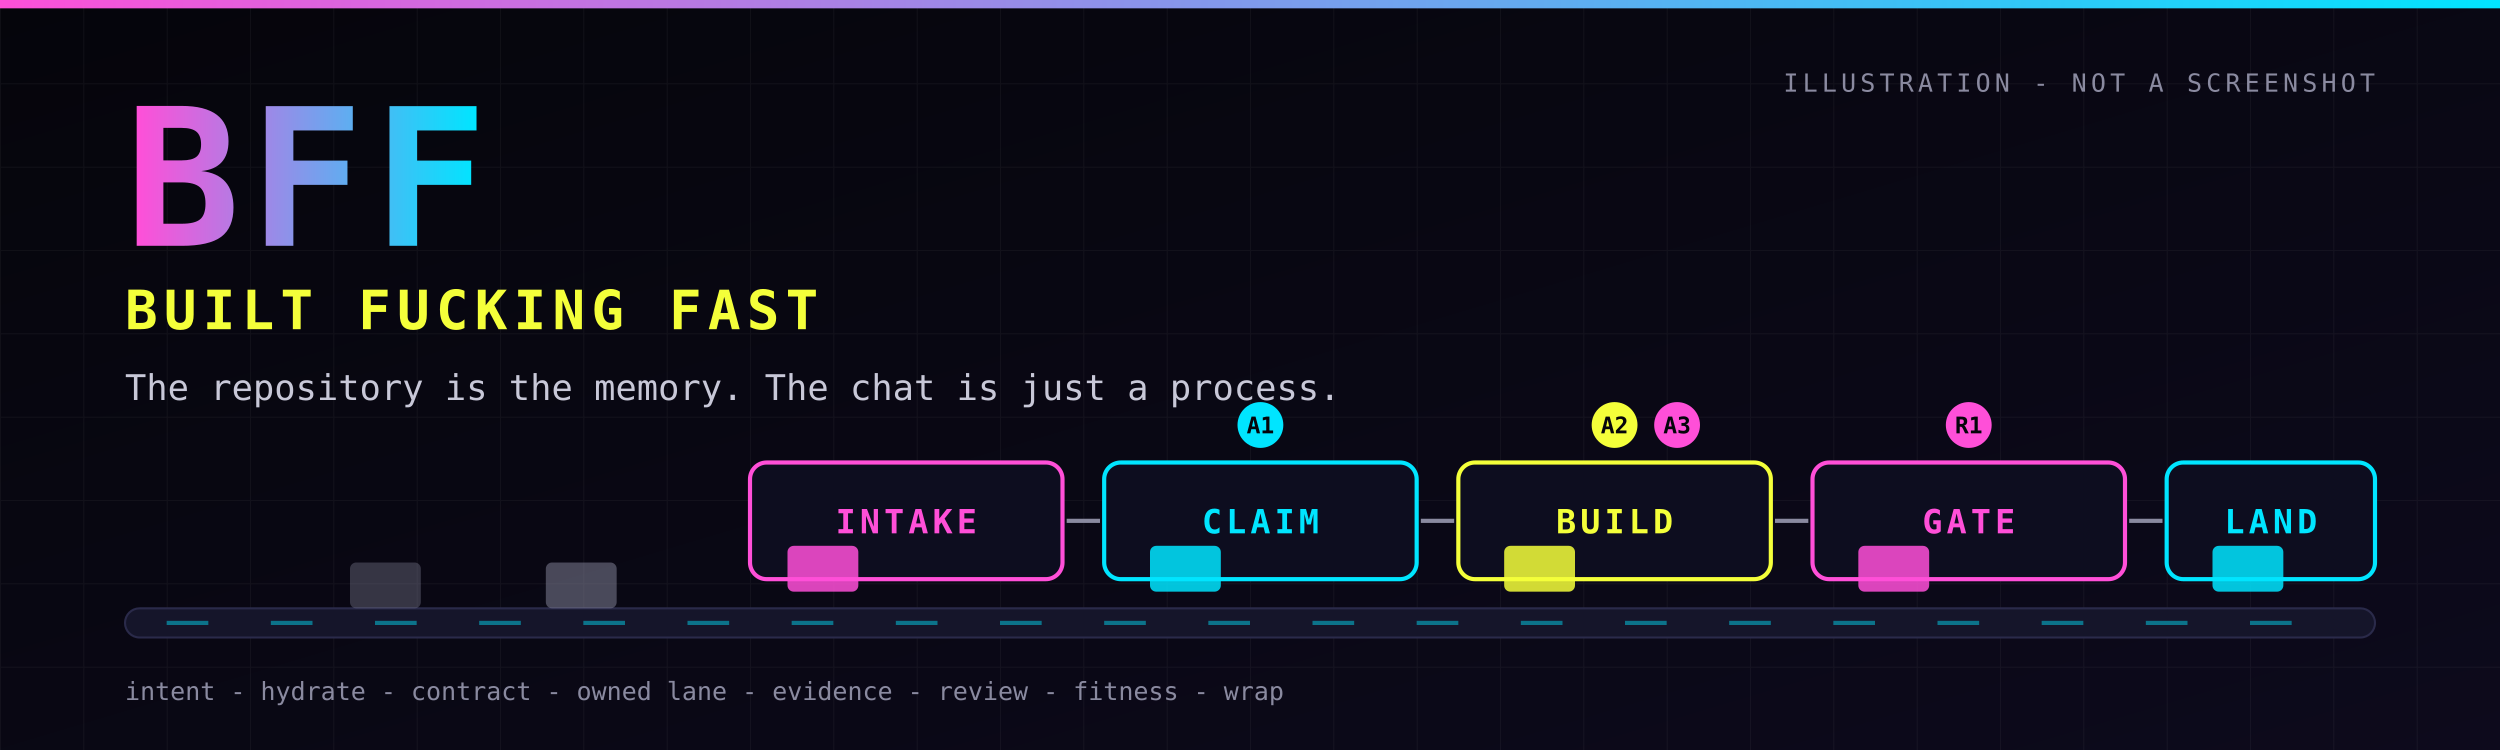
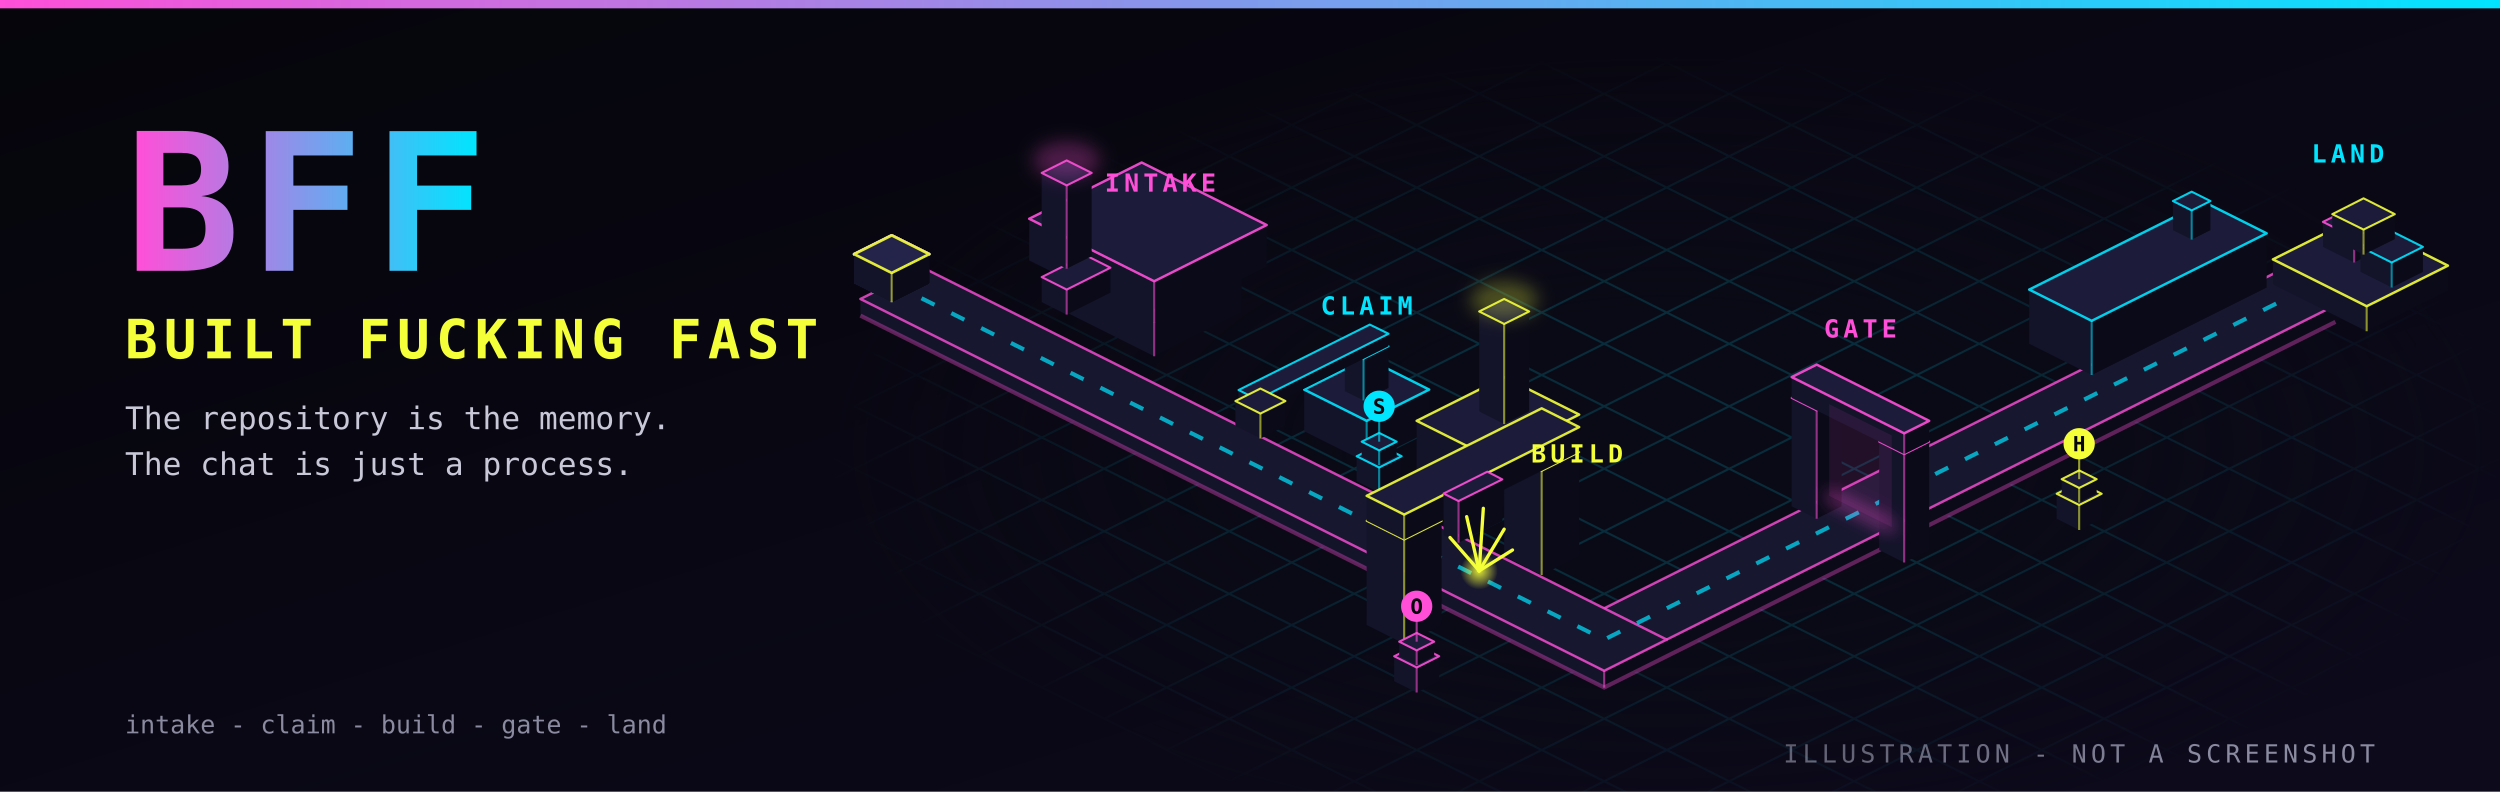
- <svg xmlns="http://www.w3.org/2000/svg" viewBox="0 0 1200 360" width="1200" height="360" role="img" aria-labelledby="t d">
+ <svg xmlns="http://www.w3.org/2000/svg" viewBox="0 0 1200 380" width="1200" height="380" role="img" aria-labelledby="t d">
  <defs>
    <linearGradient id="bg" x1="0" y1="0" x2="1" y2="1">
      <stop offset="0" stop-color="#05050b" />
      <stop offset="1" stop-color="#0d0a1c" />
    </linearGradient>
    <linearGradient id="word" x1="0" y1="0" x2="1" y2="0">
      <stop offset="0" stop-color="#ff4fd8" />
      <stop offset="1" stop-color="#00e5ff" />
    </linearGradient>
-     <pattern id="grid" width="40" height="40" patternUnits="userSpaceOnUse">
-       <path d="M40 0H0V40" fill="none" stroke="#ffffff" stroke-opacity="0.04" stroke-width="1" />
-     </pattern>
+     <radialGradient id="fadeg" cx="0.5" cy="0.5" r="0.5">
+       <stop offset="0.35" stop-color="#fff" />
+       <stop offset="1" stop-color="#000" />
+     </radialGradient>
+     <mask id="fade" maskUnits="userSpaceOnUse" x="0" y="0" width="1200" height="380">
+       <ellipse cx="800" cy="215" rx="400" ry="190" fill="url(#fadeg)" />
+     </mask>
+     <radialGradient id="spark">
+       <stop offset="0" stop-color="#f4ff3a" stop-opacity="0.9" />
+       <stop offset="1" stop-color="#f4ff3a" stop-opacity="0" />
+     </radialGradient>
+     <filter id="glow" x="-50%" y="-50%" width="200%" height="200%">
+       <feGaussianBlur stdDeviation="4" />
+     </filter>
  </defs>
-   <rect width="1200" height="360" fill="url(#bg)" />
-   <rect width="1200" height="360" fill="url(#grid)" />
-   <rect x="0" y="0" width="1200" height="4" fill="url(#word)" />
-   <text x="60" y="118" font-family="Menlo, Consolas, 'DejaVu Sans Mono', monospace" font-size="92" font-weight="700" fill="url(#word)" letter-spacing="4">BFF</text>
-   <text x="60" y="158" font-family="Menlo, Consolas, 'DejaVu Sans Mono', monospace" font-size="26" font-weight="700" fill="#f4ff3a" letter-spacing="3">BUILT FUCKING FAST</text>
-   <text x="60" y="192" font-family="Menlo, Consolas, 'DejaVu Sans Mono', monospace" font-size="17" fill="#c8c8d8">The repository is the memory. The chat is just a process.</text>
-   <text x="1140" y="44" text-anchor="end" font-family="Menlo, Consolas, monospace" font-size="12" fill="#8a8aa0" letter-spacing="2">ILLUSTRATION - NOT A SCREENSHOT</text>
-   <rect x="60" y="292" width="1080" height="14" rx="7" fill="#15152a" stroke="#2a2a4a" />
-   <g stroke="#00e5ff" stroke-opacity="0.45" stroke-width="2">
-     <path d="M80 299h20M130 299h20M180 299h20M230 299h20M280 299h20M330 299h20M380 299h20M430 299h20M480 299h20M530 299h20M580 299h20M630 299h20M680 299h20M730 299h20M780 299h20M830 299h20M880 299h20M930 299h20M980 299h20M1030 299h20M1080 299h20" />
+   <rect width="1200" height="380" fill="url(#bg)" />
+   <rect width="1200" height="4" fill="url(#word)" />
+   <text x="60" y="130" font-family="Menlo, Consolas, 'DejaVu Sans Mono', monospace" font-size="92" font-weight="700" fill="url(#word)" letter-spacing="4">BFF</text>
+   <text x="60" y="172" font-family="Menlo, Consolas, 'DejaVu Sans Mono', monospace" font-size="26" font-weight="700" fill="#f4ff3a" letter-spacing="3">BUILT FUCKING FAST</text>
+   <text x="60" y="206" font-family="Menlo, Consolas, 'DejaVu Sans Mono', monospace" font-size="15" fill="#c8c8d8">The repository is the memory.</text>
+   <text x="60" y="228" font-family="Menlo, Consolas, 'DejaVu Sans Mono', monospace" font-size="15" fill="#c8c8d8">The chat is just a process.</text>
+   <text x="1140" y="366" text-anchor="end" font-family="Menlo, Consolas, monospace" font-size="12" fill="#8a8aa0" letter-spacing="2">ILLUSTRATION - NOT A SCREENSHOT</text>
+   <text x="60" y="352" font-family="Menlo, Consolas, monospace" font-size="12" fill="#8a8aa0">intake - claim - build - gate - land</text>
+   <g>
+     <polygon points="770.0,-135.0 1430.0,195.0 830.0,495.0 170.0,165.0" fill="#0a0a16" mask="url(#fade)" />
+     <path d="M770 -135L170 165M800 -120L200 180M830 -105L230 195M860 -90L260 210M890 -75L290 225M920 -60L320 240M950 -45L350 255M980 -30L380 270M1010 -15L410 285M1040 0L440 300M1070 15L470 315M1100 30L500 330M1130 45L530 345M1160 60L560 360M1190 75L590 375M1220 90L620 390M1250 105L650 405M1280 120L680 420M1310 135L710 435M1340 150L740 450M1370 165L770 465M1400 180L800 480M770 -135L1430 195M740 -120L1400 210M710 -105L1370 225M680 -90L1340 240M650 -75L1310 255M620 -60L1280 270M590 -45L1250 285M560 -30L1220 300M530 -15L1190 315M500 0L1160 330M470 15L1130 345M440 30L1100 360M410 45L1070 375M380 60L1040 390M350 75L1010 405M320 90L980 420M290 105L950 435M260 120L920 450M230 135L890 465M200 150L860 480M170 165L830 495" stroke="#00e5ff" stroke-opacity="0.16" stroke-width="1" fill="none" mask="url(#fade)" />
+     <polygon points="740.0,315.0 770.0,330.0 770.0,322.0 740.0,307.0" fill="#13132a" />
+     <polygon points="770.0,330.0 1124.0,153.0 1124.0,145.0 770.0,322.0" fill="#0a0a18" />
+     <polygon points="1094.0,130.0 1124.0,145.0 770.0,322.0 740.0,307.0" fill="#17172f" stroke="#ff4fd8" stroke-width="1.2" stroke-opacity="0.8" stroke-linejoin="round" />
+     <line x1="770.0" y1="330.0" x2="770.0" y2="322.0" stroke="#ff4fd8" stroke-opacity="0.55" stroke-width="1" />
+     <polygon points="413.0,151.5 770.0,330.0 770.0,322.0 413.0,143.5" fill="#13132a" />
+     <polygon points="770.0,330.0 800.0,315.0 800.0,307.0 770.0,322.0" fill="#0a0a18" />
+     <polygon points="443.0,128.5 800.0,307.0 770.0,322.0 413.0,143.5" fill="#17172f" stroke="#ff4fd8" stroke-width="1.2" stroke-opacity="0.8" stroke-linejoin="round" />
+     <line x1="770.0" y1="330.0" x2="770.0" y2="322.0" stroke="#ff4fd8" stroke-opacity="0.55" stroke-width="1" />
+     <path d="M428.0 136.0L770.0 307.0L1100.0 142.0" fill="none" stroke="#00e5ff" stroke-opacity="0.7" stroke-width="2" stroke-dasharray="7 9">
+       <animate attributeName="stroke-dashoffset" from="32" to="0" dur="1.6s" repeatCount="indefinite" />
+     </path>
+     <polyline points="413.0,151.5 770.0,330.0 1121.0,154.5" fill="none" stroke="#ff4fd8" stroke-opacity="0.35" stroke-width="2" />
+     <polygon points="506.0,147.0 554.0,171.0 554.0,149.0 506.0,125.0" fill="#13132a" />
+     <polygon points="554.0,171.0 596.0,150.0 596.0,128.0 554.0,149.0" fill="#0a0a18" />
+     <polygon points="548.0,104.0 596.0,128.0 554.0,149.0 506.0,125.0" fill="#1c1c3a" stroke="#ff4fd8" stroke-width="1.2" stroke-opacity="0.9" stroke-linejoin="round" />
+     <line x1="554.0" y1="171.0" x2="554.0" y2="149.0" stroke="#ff4fd8" stroke-opacity="0.55" stroke-width="1" />
+     <polygon points="494.0,125.0 554.0,155.0 554.0,135.0 494.0,105.0" fill="#13132a" />
+     <polygon points="554.0,155.0 608.0,128.0 608.0,108.0 554.0,135.0" fill="#0a0a18" />
+     <polygon points="548.0,78.0 608.0,108.0 554.0,135.0 494.0,105.0" fill="#1c1c3a" stroke="#ff4fd8" stroke-width="1.2" stroke-opacity="0.9" stroke-linejoin="round" />
+     <line x1="554.0" y1="155.0" x2="554.0" y2="135.0" stroke="#ff4fd8" stroke-opacity="0.55" stroke-width="1" />
+     <polygon points="500.0,145.0 512.0,151.0 512.0,139.0 500.0,133.0" fill="#13132a" />
+     <polygon points="512.0,151.0 533.0,140.5 533.0,128.5 512.0,139.0" fill="#0a0a18" />
+     <polygon points="521.0,122.5 533.0,128.5 512.0,139.0 500.0,133.0" fill="#1c1c3a" stroke="#ff4fd8" stroke-width="1" stroke-opacity="0.9" stroke-linejoin="round" />
+     <line x1="512.0" y1="151.0" x2="512.0" y2="139.0" stroke="#ff4fd8" stroke-opacity="0.55" stroke-width="1" />
+     <polygon points="500.0,123.0 512.0,129.0 512.0,89.0 500.0,83.0" fill="#13132a" />
+     <polygon points="512.0,129.0 524.0,123.0 524.0,83.0 512.0,89.0" fill="#0a0a18" />
+     <polygon points="512.0,77.0 524.0,83.0 512.0,89.0 500.0,83.0" fill="#1c1c3a" stroke="#ff4fd8" stroke-width="1" stroke-opacity="0.9" stroke-linejoin="round" />
+     <line x1="512.0" y1="129.0" x2="512.0" y2="89.0" stroke="#ff4fd8" stroke-opacity="0.55" stroke-width="1" />
+     <polygon points="626.0,207.0 656.0,222.0 656.0,202.0 626.0,187.0" fill="#13132a" />
+     <polygon points="656.0,222.0 686.0,207.0 686.0,187.0 656.0,202.0" fill="#0a0a18" />
+     <polygon points="656.0,172.0 686.0,187.0 656.0,202.0 626.0,187.0" fill="#1c1c3a" stroke="#00e5ff" stroke-width="1.2" stroke-opacity="0.9" stroke-linejoin="round" />
+     <line x1="656.0" y1="222.0" x2="656.0" y2="202.0" stroke="#00e5ff" stroke-opacity="0.55" stroke-width="1" />
+     <polygon points="645.5,187.8 654.5,192.2 654.5,172.2 645.5,167.8" fill="#13132a" />
+     <polygon points="654.5,192.2 666.5,186.2 666.5,166.2 654.5,172.2" fill="#0a0a18" />
+     <polygon points="657.5,161.8 666.5,166.2 654.5,172.2 645.5,167.8" fill="#1c1c3a" stroke="#00e5ff" stroke-width="1" stroke-opacity="0.9" stroke-linejoin="round" />
+     <line x1="654.5" y1="192.2" x2="654.5" y2="172.2" stroke="#00e5ff" stroke-opacity="0.55" stroke-width="1" />
+     <polygon points="680.0,228.0 716.0,246.0 716.0,220.0 680.0,202.0" fill="#13132a" />
+     <polygon points="716.0,246.0 758.0,225.0 758.0,199.0 716.0,220.0" fill="#0a0a18" />
+     <polygon points="722.0,181.0 758.0,199.0 716.0,220.0 680.0,202.0" fill="#1c1c3a" stroke="#f4ff3a" stroke-width="1.2" stroke-opacity="0.9" stroke-linejoin="round" />
+     <line x1="716.0" y1="246.0" x2="716.0" y2="220.0" stroke="#f4ff3a" stroke-opacity="0.55" stroke-width="1" />
+     <polygon points="710.0,197.5 722.0,203.5 722.0,155.5 710.0,149.5" fill="#13132a" />
+     <polygon points="722.0,203.5 734.0,197.5 734.0,149.5 722.0,155.5" fill="#0a0a18" />
+     <polygon points="722.0,143.5 734.0,149.5 722.0,155.5 710.0,149.5" fill="#1c1c3a" stroke="#f4ff3a" stroke-width="1" stroke-opacity="0.9" stroke-linejoin="round" />
+     <line x1="722.0" y1="203.5" x2="722.0" y2="155.5" stroke="#f4ff3a" stroke-opacity="0.55" stroke-width="1" />
+     <polygon points="722.0,267.0 740.0,276.0 740.0,226.0 722.0,217.0" fill="#13132a" />
+     <polygon points="740.0,276.0 758.0,267.0 758.0,217.0 740.0,226.0" fill="#0a0a18" />
+     <polygon points="740.0,208.0 758.0,217.0 740.0,226.0 722.0,217.0" fill="#1c1c3a" stroke="#f4ff3a" stroke-width="1" stroke-opacity="0.9" stroke-linejoin="round" />
+     <line x1="740.0" y1="276.0" x2="740.0" y2="226.0" stroke="#f4ff3a" stroke-opacity="0.55" stroke-width="1" />
+     <polygon points="860.0,243.0 872.0,249.0 872.0,197.0 860.0,191.0" fill="#13132a" />
+     <polygon points="872.0,249.0 884.0,243.0 884.0,191.0 872.0,197.0" fill="#0a0a18" />
+     <polygon points="872.0,185.0 884.0,191.0 872.0,197.0 860.0,191.0" fill="#1c1c3a" stroke="#ff4fd8" stroke-width="1" stroke-opacity="0.9" stroke-linejoin="round" />
+     <line x1="872.0" y1="249.0" x2="872.0" y2="197.0" stroke="#ff4fd8" stroke-opacity="0.55" stroke-width="1" />
+     <polygon points="974.0,165.0 1004.0,180.0 1004.0,154.0 974.0,139.0" fill="#13132a" />
+     <polygon points="1004.0,180.0 1088.0,138.0 1088.0,112.0 1004.0,154.0" fill="#0a0a18" />
+     <polygon points="1058.0,97.0 1088.0,112.0 1004.0,154.0 974.0,139.0" fill="#1c1c3a" stroke="#00e5ff" stroke-width="1.2" stroke-opacity="0.9" stroke-linejoin="round" />
+     <line x1="1004.0" y1="180.0" x2="1004.0" y2="154.0" stroke="#00e5ff" stroke-opacity="0.55" stroke-width="1" />
+     <polygon points="1043.0,110.5 1052.0,115.0 1052.0,101.0 1043.0,96.5" fill="#13132a" />
+     <polygon points="1052.0,115.0 1061.0,110.5 1061.0,96.5 1052.0,101.0" fill="#0a0a18" />
+     <polygon points="1052.0,92.0 1061.0,96.5 1052.0,101.0 1043.0,96.5" fill="#1c1c3a" stroke="#00e5ff" stroke-width="1" stroke-opacity="0.9" stroke-linejoin="round" />
+     <line x1="1052.0" y1="115.0" x2="1052.0" y2="101.0" stroke="#00e5ff" stroke-opacity="0.55" stroke-width="1" />
+     <polygon points="1091.0,136.5 1136.0,159.0 1136.0,147.0 1091.0,124.5" fill="#13132a" />
+     <polygon points="1136.0,159.0 1175.0,139.5 1175.0,127.5 1136.0,147.0" fill="#0a0a18" />
+     <polygon points="1130.0,105.0 1175.0,127.5 1136.0,147.0 1091.0,124.5" fill="#1c1c3a" stroke="#f4ff3a" stroke-width="1.2" stroke-opacity="0.9" stroke-linejoin="round" />
+     <line x1="1136.0" y1="159.0" x2="1136.0" y2="147.0" stroke="#f4ff3a" stroke-opacity="0.55" stroke-width="1" />
+     <polygon points="1115.0,118.5 1130.0,126.0 1130.0,114.0 1115.0,106.5" fill="#13132a" />
+     <polygon points="1130.0,126.0 1145.0,118.5 1145.0,106.5 1130.0,114.0" fill="#0a0a18" />
+     <polygon points="1130.0,99.0 1145.0,106.5 1130.0,114.0 1115.0,106.5" fill="#1c1c3a" stroke="#ff4fd8" stroke-width="1" stroke-opacity="0.9" stroke-linejoin="round" />
+     <line x1="1130.0" y1="126.0" x2="1130.0" y2="114.0" stroke="#ff4fd8" stroke-opacity="0.55" stroke-width="1" />
+     <polygon points="1133.0,130.5 1148.0,138.0 1148.0,126.0 1133.0,118.5" fill="#13132a" />
+     <polygon points="1148.0,138.0 1163.0,130.5 1163.0,118.5 1148.0,126.0" fill="#0a0a18" />
+     <polygon points="1148.0,111.0 1163.0,118.5 1148.0,126.0 1133.0,118.5" fill="#1c1c3a" stroke="#00e5ff" stroke-width="1" stroke-opacity="0.9" stroke-linejoin="round" />
+     <line x1="1148.0" y1="138.0" x2="1148.0" y2="126.0" stroke="#00e5ff" stroke-opacity="0.55" stroke-width="1" />
+     <polygon points="1119.5,114.8 1134.5,122.2 1134.5,110.2 1119.5,102.8" fill="#13132a" />
+     <polygon points="1134.5,122.2 1149.5,114.8 1149.5,102.8 1134.5,110.2" fill="#0a0a18" />
+     <polygon points="1134.5,95.2 1149.5,102.8 1134.5,110.2 1119.5,102.8" fill="#1c1c3a" stroke="#f4ff3a" stroke-width="1" stroke-opacity="0.9" stroke-linejoin="round" />
+     <line x1="1134.5" y1="122.2" x2="1134.5" y2="110.2" stroke="#f4ff3a" stroke-opacity="0.55" stroke-width="1" />
+     <g transform="translate(428.0,136.0)">
+       <polygon points="-18.0,0.0 0.0,9.0 0.0,-5.0 -18.0,-14.0" fill="#13132a" />
+       <polygon points="0.0,9.0 18.0,0.0 18.0,-14.0 0.0,-5.0" fill="#0a0a18" />
+       <polygon points="0.0,-23.0 18.0,-14.0 0.0,-5.0 -18.0,-14.0" fill="#24244a" stroke="#ff4fd8" stroke-width="1.3" stroke-opacity="0.9" stroke-linejoin="round" />
+       <line x1="0.0" y1="9.0" x2="0.0" y2="-5.0" stroke="#ff4fd8" stroke-opacity="0.55" stroke-width="1" />
+       <animateMotion path="M0 0 l342 171 l330 -165" dur="21s" begin="-0.0s" repeatCount="indefinite" />
+       <animate attributeName="opacity" values="0;1;1;0" keyTimes="0;0.04;0.96;1" dur="21s" begin="-0.0s" repeatCount="indefinite" />
+     </g>
+     <g transform="translate(428.0,136.0)">
+       <polygon points="-18.0,0.0 0.0,9.0 0.0,-5.0 -18.0,-14.0" fill="#13132a" />
+       <polygon points="0.0,9.0 18.0,0.0 18.0,-14.0 0.0,-5.0" fill="#0a0a18" />
+       <polygon points="0.0,-23.0 18.0,-14.0 0.0,-5.0 -18.0,-14.0" fill="#24244a" stroke="#00e5ff" stroke-width="1.3" stroke-opacity="0.9" stroke-linejoin="round" />
+       <line x1="0.0" y1="9.0" x2="0.0" y2="-5.0" stroke="#00e5ff" stroke-opacity="0.55" stroke-width="1" />
+       <animateMotion path="M0 0 l342 171 l330 -165" dur="21s" begin="-3.5s" repeatCount="indefinite" />
+       <animate attributeName="opacity" values="0;1;1;0" keyTimes="0;0.04;0.96;1" dur="21s" begin="-3.5s" repeatCount="indefinite" />
+     </g>
+     <g transform="translate(428.0,136.0)">
+       <polygon points="-18.0,0.0 0.0,9.0 0.0,-5.0 -18.0,-14.0" fill="#13132a" />
+       <polygon points="0.0,9.0 18.0,0.0 18.0,-14.0 0.0,-5.0" fill="#0a0a18" />
+       <polygon points="0.0,-23.0 18.0,-14.0 0.0,-5.0 -18.0,-14.0" fill="#24244a" stroke="#f4ff3a" stroke-width="1.3" stroke-opacity="0.9" stroke-linejoin="round" />
+       <line x1="0.0" y1="9.0" x2="0.0" y2="-5.0" stroke="#f4ff3a" stroke-opacity="0.55" stroke-width="1" />
+       <animateMotion path="M0 0 l342 171 l330 -165" dur="21s" begin="-7.0s" repeatCount="indefinite" />
+       <animate attributeName="opacity" values="0;1;1;0" keyTimes="0;0.04;0.96;1" dur="21s" begin="-7.0s" repeatCount="indefinite" />
+     </g>
+     <g transform="translate(428.0,136.0)">
+       <polygon points="-18.0,0.0 0.0,9.0 0.0,-5.0 -18.0,-14.0" fill="#13132a" />
+       <polygon points="0.0,9.0 18.0,0.0 18.0,-14.0 0.0,-5.0" fill="#0a0a18" />
+       <polygon points="0.0,-23.0 18.0,-14.0 0.0,-5.0 -18.0,-14.0" fill="#24244a" stroke="#00e5ff" stroke-width="1.3" stroke-opacity="0.9" stroke-linejoin="round" />
+       <line x1="0.0" y1="9.0" x2="0.0" y2="-5.0" stroke="#00e5ff" stroke-opacity="0.55" stroke-width="1" />
+       <animateMotion path="M0 0 l342 171 l330 -165" dur="21s" begin="-10.5s" repeatCount="indefinite" />
+       <animate attributeName="opacity" values="0;1;1;0" keyTimes="0;0.04;0.96;1" dur="21s" begin="-10.5s" repeatCount="indefinite" />
+     </g>
+     <g transform="translate(428.0,136.0)">
+       <polygon points="-18.0,0.0 0.0,9.0 0.0,-5.0 -18.0,-14.0" fill="#13132a" />
+       <polygon points="0.0,9.0 18.0,0.0 18.0,-14.0 0.0,-5.0" fill="#0a0a18" />
+       <polygon points="0.0,-23.0 18.0,-14.0 0.0,-5.0 -18.0,-14.0" fill="#24244a" stroke="#ff4fd8" stroke-width="1.3" stroke-opacity="0.9" stroke-linejoin="round" />
+       <line x1="0.0" y1="9.0" x2="0.0" y2="-5.0" stroke="#ff4fd8" stroke-opacity="0.55" stroke-width="1" />
+       <animateMotion path="M0 0 l342 171 l330 -165" dur="21s" begin="-14.0s" repeatCount="indefinite" />
+       <animate attributeName="opacity" values="0;1;1;0" keyTimes="0;0.04;0.96;1" dur="21s" begin="-14.0s" repeatCount="indefinite" />
+     </g>
+     <g transform="translate(428.0,136.0)">
+       <polygon points="-18.0,0.0 0.0,9.0 0.0,-5.0 -18.0,-14.0" fill="#13132a" />
+       <polygon points="0.0,9.0 18.0,0.0 18.0,-14.0 0.0,-5.0" fill="#0a0a18" />
+       <polygon points="0.0,-23.0 18.0,-14.0 0.0,-5.0 -18.0,-14.0" fill="#24244a" stroke="#f4ff3a" stroke-width="1.3" stroke-opacity="0.9" stroke-linejoin="round" />
+       <line x1="0.0" y1="9.0" x2="0.0" y2="-5.0" stroke="#f4ff3a" stroke-opacity="0.55" stroke-width="1" />
+       <animateMotion path="M0 0 l342 171 l330 -165" dur="21s" begin="-17.5s" repeatCount="indefinite" />
+       <animate attributeName="opacity" values="0;1;1;0" keyTimes="0;0.04;0.96;1" dur="21s" begin="-17.5s" repeatCount="indefinite" />
+     </g>
+     <polygon points="651.2,231.0 662.0,236.4 662.0,224.4 651.2,219.0" fill="#13132a" />
+     <polygon points="662.0,236.4 672.8,231.0 672.8,219.0 662.0,224.4" fill="#0a0a18" />
+     <polygon points="662.0,213.6 672.8,219.0 662.0,224.4 651.2,219.0" fill="#1c1c3a" stroke="#00e5ff" stroke-width="1" stroke-opacity="0.9" stroke-linejoin="round" />
+     <line x1="662.0" y1="236.4" x2="662.0" y2="224.4" stroke="#00e5ff" stroke-opacity="0.55" stroke-width="1" />
+     <polygon points="653.6,219.0 662.0,223.2 662.0,216.2 653.6,212.0" fill="#13132a" />
+     <polygon points="662.0,223.2 670.4,219.0 670.4,212.0 662.0,216.2" fill="#0a0a18" />
+     <polygon points="662.0,207.8 670.4,212.0 662.0,216.2 653.6,212.0" fill="#1c1c3a" stroke="#00e5ff" stroke-width="1" stroke-opacity="0.9" stroke-linejoin="round" />
+     <line x1="662.0" y1="223.2" x2="662.0" y2="216.2" stroke="#00e5ff" stroke-opacity="0.55" stroke-width="1" />
+     <line x1="662.0" y1="212.0" x2="662.0" y2="201.0" stroke="#00e5ff" stroke-opacity=".6" />
+     <circle cx="662.0" cy="195.0" r="7.5" fill="#00e5ff" />
+     <text x="662.0" y="198.6" text-anchor="middle" font-family="Menlo,Consolas,monospace" font-size="10" font-weight="700" fill="#05050b">S</text>
+     <polygon points="594.5,193.2 603.5,197.8 603.5,191.8 594.5,187.2" fill="#13132a" />
+     <polygon points="603.5,197.8 666.5,166.2 666.5,160.2 603.5,191.8" fill="#0a0a18" />
+     <polygon points="657.5,155.8 666.5,160.2 603.5,191.8 594.5,187.2" fill="#1c1c3a" stroke="#00e5ff" stroke-width="1" stroke-opacity="0.9" stroke-linejoin="round" />
+     <line x1="603.5" y1="197.8" x2="603.5" y2="191.8" stroke="#00e5ff" stroke-opacity="0.55" stroke-width="1" />
+     <polygon points="593.0,204.5 605.0,210.5 605.0,198.5 593.0,192.5" fill="#13132a" />
+     <polygon points="605.0,210.5 617.0,204.5 617.0,192.5 605.0,198.5" fill="#0a0a18" />
+     <polygon points="605.0,186.5 617.0,192.5 605.0,198.5 593.0,192.5" fill="#1c1c3a" stroke="#f4ff3a" stroke-width="1" stroke-opacity="0.9" stroke-linejoin="round" />
+     <line x1="605.0" y1="210.5" x2="605.0" y2="198.5" stroke="#f4ff3a" stroke-opacity="0.55" stroke-width="1" />
+     <polygon points="656.0,300.0 674.0,309.0 674.0,259.0 656.0,250.0" fill="#13132a" />
+     <polygon points="674.0,309.0 692.0,300.0 692.0,250.0 674.0,259.0" fill="#0a0a18" />
+     <polygon points="674.0,241.0 692.0,250.0 674.0,259.0 656.0,250.0" fill="#1c1c3a" stroke="#f4ff3a" stroke-width="1" stroke-opacity="0.9" stroke-linejoin="round" />
+     <line x1="674.0" y1="309.0" x2="674.0" y2="259.0" stroke="#f4ff3a" stroke-opacity="0.55" stroke-width="1" />
+     <polygon points="656.0,250.0 674.0,259.0 674.0,247.0 656.0,238.0" fill="#13132a" />
+     <polygon points="674.0,259.0 758.0,217.0 758.0,205.0 674.0,247.0" fill="#0a0a18" />
+     <polygon points="740.0,196.0 758.0,205.0 674.0,247.0 656.0,238.0" fill="#1c1c3a" stroke="#f4ff3a" stroke-width="1.2" stroke-opacity="0.9" stroke-linejoin="round" />
+     <line x1="674.0" y1="259.0" x2="674.0" y2="247.0" stroke="#f4ff3a" stroke-opacity="0.55" stroke-width="1" />
+     <polygon points="692.9,256.9 700.1,260.5 700.1,240.5 692.9,236.9" fill="#13132a" />
+     <polygon points="700.1,260.5 721.1,250.1 721.1,230.1 700.1,240.5" fill="#0a0a18" />
+     <polygon points="713.9,226.4 721.1,230.1 700.1,240.5 692.9,236.9" fill="#1c1c3a" stroke="#ff4fd8" stroke-width="1" stroke-opacity="0.9" stroke-linejoin="round" />
+     <line x1="700.1" y1="260.5" x2="700.1" y2="240.5" stroke="#ff4fd8" stroke-opacity="0.55" stroke-width="1" />
+     <line x1="710" y1="274" x2="696" y2="258" stroke="#f4ff3a" stroke-width="1.6" stroke-linecap="round">
+       <animate attributeName="opacity" values="0;1;0" dur="0.7s" begin="0.0s" repeatCount="indefinite" />
+     </line>
+     <line x1="710" y1="274" x2="722" y2="254" stroke="#f4ff3a" stroke-width="1.6" stroke-linecap="round">
+       <animate attributeName="opacity" values="0;1;0" dur="0.9s" begin="0.13s" repeatCount="indefinite" />
+     </line>
+     <line x1="710" y1="274" x2="704" y2="248" stroke="#f4ff3a" stroke-width="1.6" stroke-linecap="round">
+       <animate attributeName="opacity" values="0;1;0" dur="0.8s" begin="0.26s" repeatCount="indefinite" />
+     </line>
+     <line x1="710" y1="274" x2="726" y2="264" stroke="#f4ff3a" stroke-width="1.6" stroke-linecap="round">
+       <animate attributeName="opacity" values="0;1;0" dur="0.6s" begin="0.39s" repeatCount="indefinite" />
+     </line>
+     <line x1="710" y1="274" x2="712" y2="244" stroke="#f4ff3a" stroke-width="1.6" stroke-linecap="round">
+       <animate attributeName="opacity" values="0;1;0" dur="1.0s" begin="0.52s" repeatCount="indefinite" />
+     </line>
+     <circle cx="710" cy="274" r="9" fill="url(#spark)">
+       <animate attributeName="opacity" values="0.2;1;0.2" dur="0.6s" repeatCount="indefinite" />
+     </circle>
+     <polygon points="902.0,264.0 914.0,270.0 914.0,218.0 902.0,212.0" fill="#13132a" />
+     <polygon points="914.0,270.0 926.0,264.0 926.0,212.0 914.0,218.0" fill="#0a0a18" />
+     <polygon points="914.0,206.0 926.0,212.0 914.0,218.0 902.0,212.0" fill="#1c1c3a" stroke="#ff4fd8" stroke-width="1" stroke-opacity="0.9" stroke-linejoin="round" />
+     <line x1="914.0" y1="270.0" x2="914.0" y2="218.0" stroke="#ff4fd8" stroke-opacity="0.55" stroke-width="1" />
+     <polygon points="860.0,191.0 914.0,218.0 914.0,208.0 860.0,181.0" fill="#13132a" />
+     <polygon points="914.0,218.0 926.0,212.0 926.0,202.0 914.0,208.0" fill="#0a0a18" />
+     <polygon points="872.0,175.0 926.0,202.0 914.0,208.0 860.0,181.0" fill="#1c1c3a" stroke="#ff4fd8" stroke-width="1.2" stroke-opacity="0.9" stroke-linejoin="round" />
+     <line x1="914.0" y1="218.0" x2="914.0" y2="208.0" stroke="#ff4fd8" stroke-opacity="0.55" stroke-width="1" />
+     <polygon points="878.0,238.0 908.0,253.0 908.0,209.0 878.0,194.0" fill="#ff4fd8" fill-opacity="0.10">
+       <animate attributeName="fill-opacity" values="0.05;0.2;0.05" dur="1.4s" repeatCount="indefinite" />
+     </polygon>
+     <g>
+       <line x1="878.0" y1="238.0" x2="908.0" y2="253.0" stroke="#ff4fd8" stroke-width="2.5" stroke-linecap="round" filter="url(#glow)">
+         <animateTransform attributeName="transform" type="translate" values="0 0;0 -44;0 0" dur="2.4s" repeatCount="indefinite" />
+       </line>
+     </g>
+     <polygon points="669.2,327.0 680.0,332.4 680.0,320.4 669.2,315.0" fill="#13132a" />
+     <polygon points="680.0,332.4 690.8,327.0 690.8,315.0 680.0,320.4" fill="#0a0a18" />
+     <polygon points="680.0,309.6 690.8,315.0 680.0,320.4 669.2,315.0" fill="#1c1c3a" stroke="#ff4fd8" stroke-width="1" stroke-opacity="0.9" stroke-linejoin="round" />
+     <line x1="680.0" y1="332.4" x2="680.0" y2="320.4" stroke="#ff4fd8" stroke-opacity="0.55" stroke-width="1" />
+     <polygon points="671.6,315.0 680.0,319.2 680.0,312.2 671.6,308.0" fill="#13132a" />
+     <polygon points="680.0,319.2 688.4,315.0 688.4,308.0 680.0,312.2" fill="#0a0a18" />
+     <polygon points="680.0,303.8 688.4,308.0 680.0,312.2 671.6,308.0" fill="#1c1c3a" stroke="#ff4fd8" stroke-width="1" stroke-opacity="0.9" stroke-linejoin="round" />
+     <line x1="680.0" y1="319.2" x2="680.0" y2="312.2" stroke="#ff4fd8" stroke-opacity="0.55" stroke-width="1" />
+     <line x1="680.0" y1="308.0" x2="680.0" y2="297.0" stroke="#ff4fd8" stroke-opacity=".6" />
+     <circle cx="680.0" cy="291.0" r="7.5" fill="#ff4fd8" />
+     <text x="680.0" y="294.6" text-anchor="middle" font-family="Menlo,Consolas,monospace" font-size="10" font-weight="700" fill="#05050b">O</text>
+     <polygon points="987.2,249.0 998.0,254.4 998.0,242.4 987.2,237.0" fill="#13132a" />
+     <polygon points="998.0,254.4 1008.8,249.0 1008.8,237.0 998.0,242.4" fill="#0a0a18" />
+     <polygon points="998.0,231.6 1008.8,237.0 998.0,242.4 987.2,237.0" fill="#1c1c3a" stroke="#f4ff3a" stroke-width="1" stroke-opacity="0.9" stroke-linejoin="round" />
+     <line x1="998.0" y1="254.4" x2="998.0" y2="242.4" stroke="#f4ff3a" stroke-opacity="0.55" stroke-width="1" />
+     <polygon points="989.6,237.0 998.0,241.2 998.0,234.2 989.6,230.0" fill="#13132a" />
+     <polygon points="998.0,241.2 1006.4,237.0 1006.4,230.0 998.0,234.2" fill="#0a0a18" />
+     <polygon points="998.0,225.8 1006.4,230.0 998.0,234.2 989.6,230.0" fill="#1c1c3a" stroke="#f4ff3a" stroke-width="1" stroke-opacity="0.9" stroke-linejoin="round" />
+     <line x1="998.0" y1="241.2" x2="998.0" y2="234.2" stroke="#f4ff3a" stroke-opacity="0.55" stroke-width="1" />
+     <line x1="998.0" y1="230.0" x2="998.0" y2="219.0" stroke="#f4ff3a" stroke-opacity=".6" />
+     <circle cx="998.0" cy="213.0" r="7.5" fill="#f4ff3a" />
+     <text x="998.0" y="216.6" text-anchor="middle" font-family="Menlo,Consolas,monospace" font-size="10" font-weight="700" fill="#05050b">H</text>
+     <ellipse cx="722" cy="144" rx="16" ry="9" fill="#f4ff3a" opacity="0.28" filter="url(#glow)">
+       <animate attributeName="cy" values="146;124" dur="3s" repeatCount="indefinite" />
+       <animate attributeName="opacity" values="0.35;0" dur="3s" repeatCount="indefinite" />
+     </ellipse>
+     <ellipse cx="512" cy="77" rx="16" ry="9" fill="#ff4fd8" opacity="0.28" filter="url(#glow)">
+       <animate attributeName="cy" values="79;57" dur="3s" repeatCount="indefinite" />
+       <animate attributeName="opacity" values="0.35;0" dur="3s" repeatCount="indefinite" />
+     </ellipse>
+     <text x="557" y="92" text-anchor="middle" font-family="Menlo,Consolas,'DejaVu Sans Mono',monospace" font-size="12" font-weight="700" fill="#ff4fd8" letter-spacing="2">INTAKE</text>
+     <text x="656" y="151" text-anchor="middle" font-family="Menlo,Consolas,'DejaVu Sans Mono',monospace" font-size="12" font-weight="700" fill="#00e5ff" letter-spacing="2">CLAIM</text>
+     <text x="757" y="222" text-anchor="middle" font-family="Menlo,Consolas,'DejaVu Sans Mono',monospace" font-size="12" font-weight="700" fill="#f4ff3a" letter-spacing="2">BUILD</text>
+     <text x="893" y="162" text-anchor="middle" font-family="Menlo,Consolas,'DejaVu Sans Mono',monospace" font-size="12" font-weight="700" fill="#ff4fd8" letter-spacing="2">GATE</text>
+     <text x="1127" y="78" text-anchor="middle" font-family="Menlo,Consolas,'DejaVu Sans Mono',monospace" font-size="12" font-weight="700" fill="#00e5ff" letter-spacing="2">LAND</text>
  </g>
-   <g font-family="Menlo, Consolas, monospace" text-anchor="middle">
-     <g>
-       <rect x="360" y="222" width="150" height="56" rx="8" fill="#0d0d1f" stroke="#ff4fd8" stroke-width="2" />
-       <text x="435" y="256" font-size="16" font-weight="700" fill="#ff4fd8" letter-spacing="2">INTAKE</text>
-     </g>
-     <g>
-       <rect x="530" y="222" width="150" height="56" rx="8" fill="#0d0d1f" stroke="#00e5ff" stroke-width="2" />
-       <text x="605" y="256" font-size="16" font-weight="700" fill="#00e5ff" letter-spacing="2">CLAIM</text>
-     </g>
-     <g>
-       <rect x="700" y="222" width="150" height="56" rx="8" fill="#0d0d1f" stroke="#f4ff3a" stroke-width="2" />
-       <text x="775" y="256" font-size="16" font-weight="700" fill="#f4ff3a" letter-spacing="2">BUILD</text>
-     </g>
-     <g>
-       <rect x="870" y="222" width="150" height="56" rx="8" fill="#0d0d1f" stroke="#ff4fd8" stroke-width="2" />
-       <text x="945" y="256" font-size="16" font-weight="700" fill="#ff4fd8" letter-spacing="2">GATE</text>
-     </g>
-     <g>
-       <rect x="1040" y="222" width="100" height="56" rx="8" fill="#0d0d1f" stroke="#00e5ff" stroke-width="2" />
-       <text x="1090" y="256" font-size="16" font-weight="700" fill="#00e5ff" letter-spacing="2">LAND</text>
-     </g>
-   </g>
-   <g stroke="#8a8aa0" stroke-width="2" fill="none">
-     <path d="M512 250h16M682 250h16M852 250h16M1022 250h16" />
-   </g>
-   <g>
-     <rect x="378" y="262" width="34" height="22" rx="3" fill="#ff4fd8" fill-opacity="0.85" />
-     <rect x="552" y="262" width="34" height="22" rx="3" fill="#00e5ff" fill-opacity="0.85" />
-     <rect x="722" y="262" width="34" height="22" rx="3" fill="#f4ff3a" fill-opacity="0.85" />
-     <rect x="892" y="262" width="34" height="22" rx="3" fill="#ff4fd8" fill-opacity="0.85" />
-     <rect x="1062" y="262" width="34" height="22" rx="3" fill="#00e5ff" fill-opacity="0.85" />
-     <rect x="262" y="270" width="34" height="22" rx="3" fill="#8a8aa0" fill-opacity="0.5" />
-     <rect x="168" y="270" width="34" height="22" rx="3" fill="#8a8aa0" fill-opacity="0.35" />
-   </g>
-   <g font-family="Menlo, Consolas, monospace" font-size="11" font-weight="700" text-anchor="middle">
-     <circle cx="605" cy="204" r="11" fill="#00e5ff" />
-     <text x="605" y="208" fill="#05050b">A1</text>
-     <circle cx="775" cy="204" r="11" fill="#f4ff3a" />
-     <text x="775" y="208" fill="#05050b">A2</text>
-     <circle cx="805" cy="204" r="11" fill="#ff4fd8" />
-     <text x="805" y="208" fill="#05050b">A3</text>
-     <circle cx="945" cy="204" r="11" fill="#ff4fd8" />
-     <text x="945" y="208" fill="#05050b">R1</text>
-   </g>
-   <text x="60" y="336" font-family="Menlo, Consolas, monospace" font-size="12" fill="#8a8aa0">intent - hydrate - contract - owned lane - evidence - review - fitness - wrap</text>
</svg>
